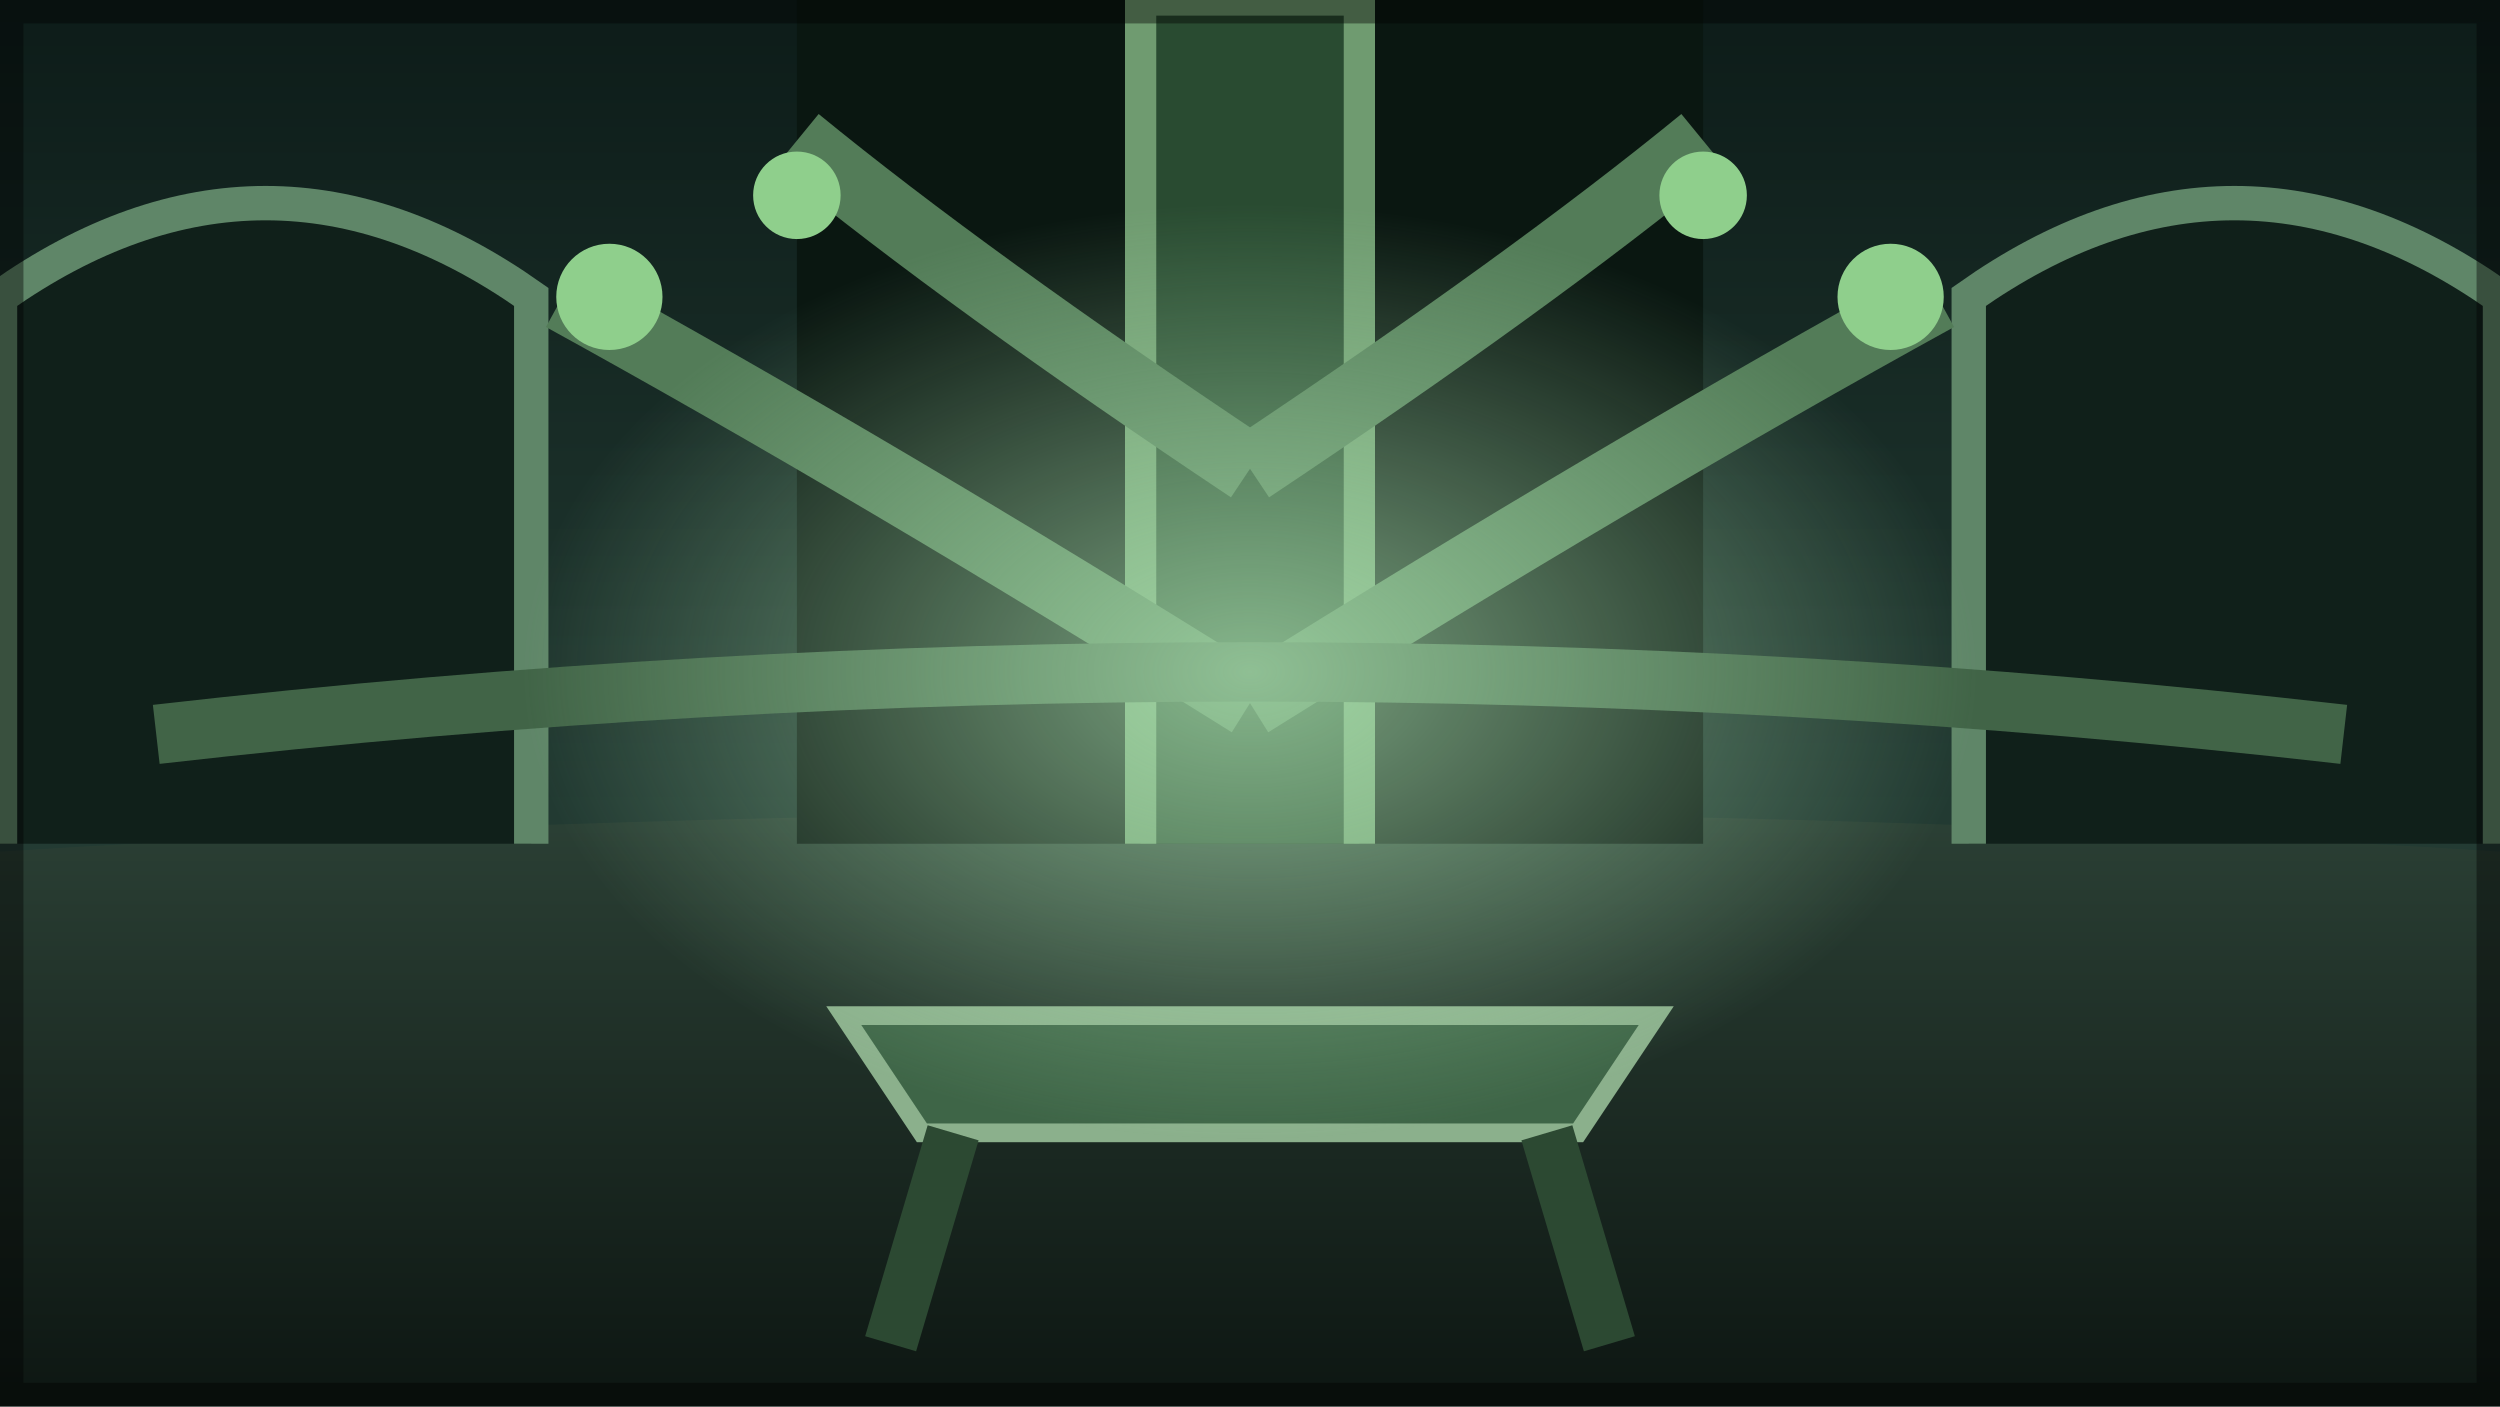
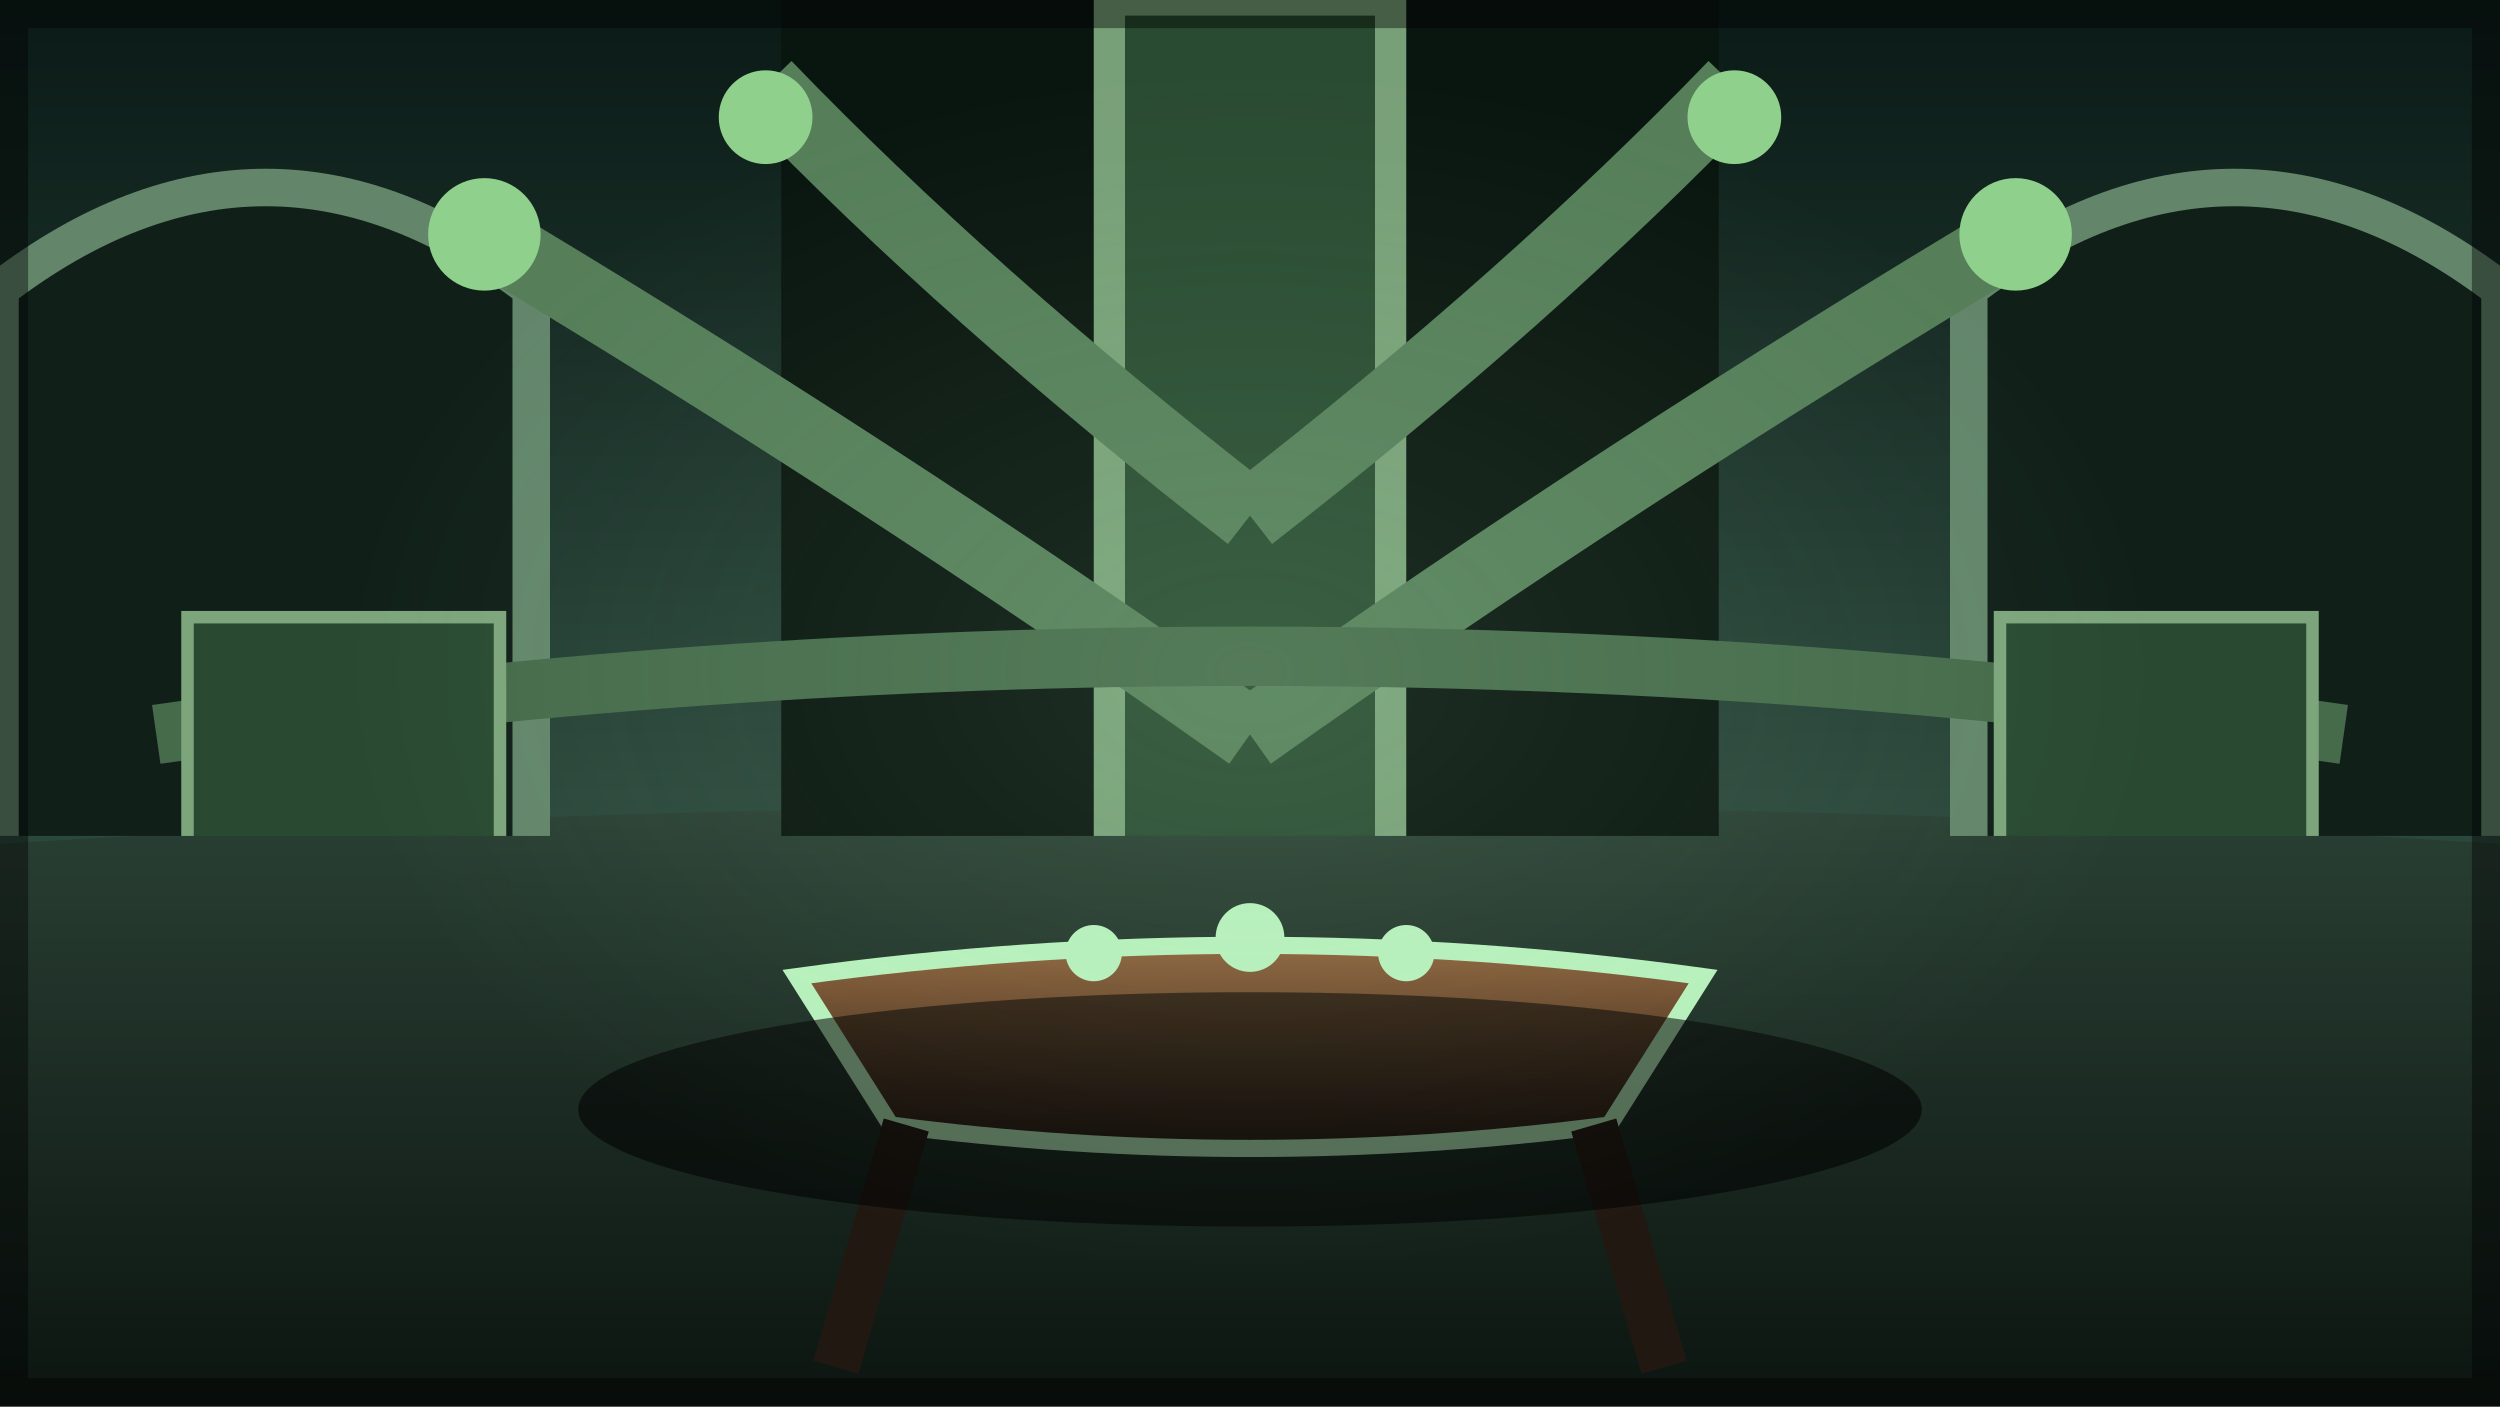
- <svg xmlns="http://www.w3.org/2000/svg" width="1600" height="900" viewBox="0 0 1600 900">
+ <svg xmlns="http://www.w3.org/2000/svg" viewBox="0 0 1600 900">
  <defs>
    <linearGradient id="w" x2="0" y2="1">
-       <stop stop-color="#0d1c19" />
-       <stop offset="1" stop-color="#315044" />
+       <stop stop-color="#0b1b17" />
+       <stop offset=".7" stop-color="#315043" />
+       <stop offset="1" stop-color="#080b0d" />
    </linearGradient>
    <linearGradient id="f" x2="0" y2="1">
-       <stop stop-color="#2b4035" />
-       <stop offset="1" stop-color="#0d1612" />
+       <stop stop-color="#2a4034" />
+       <stop offset="1" stop-color="#0c1511" />
+     </linearGradient>
+     <linearGradient id="m" x2="0" y2="1">
+       <stop stop-color="#8d613b" />
+       <stop offset="1" stop-color="#24160f" />
    </linearGradient>
    <radialGradient id="g">
-       <stop stop-color="#b9f0bd" stop-opacity=".65" />
-       <stop offset="1" stop-color="#b9f0bd" stop-opacity="0" />
+       <stop stop-color="#b8f0bd" stop-opacity=".55" />
+       <stop offset="1" stop-color="#b8f0bd" stop-opacity="0" />
    </radialGradient>
  </defs>
  <rect width="1600" height="900" fill="url(#w)" />
-   <path d="M0 545Q800 495 1600 545V900H0Z" fill="url(#f)" />
-   <path d="M0 540V190Q170 70 340 190V540M1260 540V190Q1430 70 1600 190V540" fill="#10201a" stroke="#5f8668" stroke-width="22" />
-   <path d="M510 540V0H1090V540" fill="#0a1711" />
-   <path d="M730 540V0H870V540" fill="#294b31" stroke="#6f9b70" stroke-width="20" />
-   <path d="M800 450Q560 300 360 190M800 450Q1040 300 1240 190M800 300Q620 180 510 90M800 300Q980 180 1090 90" fill="none" stroke="#537c58" stroke-width="44" />
-   <g fill="#8fcf8c">
-     <circle cx="390" cy="190" r="34" />
-     <circle cx="510" cy="125" r="28" />
-     <circle cx="1210" cy="190" r="34" />
-     <circle cx="1090" cy="125" r="28" />
+   <path d="M0 540Q800 490 1600 540V900H0Z" fill="url(#f)" />
+   <path d="M0 535V185Q170 55 340 185V535M1260 535V185Q1430 55 1600 185V535" fill="#102019" stroke="#63866b" stroke-width="24" />
+   <path d="M500 535V0H1100V535" fill="#09150f" />
+   <path d="M710 535V0H890V535" fill="#294b31" stroke="#78a078" stroke-width="20" />
+   <path d="M800 470Q560 300 300 145M800 470Q1040 300 1300 145M800 330Q620 190 490 55M800 330Q980 190 1110 55" fill="none" stroke="#557e59" stroke-width="46" />
+   <g fill="#8fd18c">
+     <circle cx="310" cy="150" r="36" />
+     <circle cx="490" cy="75" r="30" />
+     <circle cx="1290" cy="150" r="36" />
+     <circle cx="1110" cy="75" r="30" />
  </g>
-   <path d="M100 470Q800 390 1500 470" fill="none" stroke="#416447" stroke-width="38" />
-   <path d="M540 650H1060L1010 725H590Z" fill="#3e6547" stroke="#8bb08c" stroke-width="12" />
-   <path d="M610 725L570 860M990 725L1030 860" stroke="#2c4932" stroke-width="34" />
-   <ellipse cx="800" cy="430" rx="470" ry="300" fill="url(#g)" />
-   <rect width="1600" height="900" fill="none" stroke="#000" stroke-opacity=".4" stroke-width="30" />
+   <path d="M100 470Q800 370 1500 470" fill="none" stroke="#466b4b" stroke-width="38" />
+   <g fill="#294a31" stroke="#7ca57b" stroke-width="8">
+     <path d="M120 535V395H320V535M1280 535V395H1480V535" />
+   </g>
+   <path d="M510 625Q800 585 1090 625L1030 720Q800 750 570 720Z" fill="url(#m)" stroke="#b8f0bd" stroke-width="11" />
+   <path d="M580 720L535 875M1020 720L1065 875" stroke="#211812" stroke-width="30" />
+   <g fill="#b8f0bd">
+     <circle cx="700" cy="610" r="18" />
+     <circle cx="800" cy="600" r="22" />
+     <circle cx="900" cy="610" r="18" />
+   </g>
+   <ellipse cx="800" cy="710" rx="430" ry="75" fill="#000" opacity=".55" />
+   <ellipse cx="800" cy="430" rx="580" ry="390" fill="url(#g)" opacity=".22" />
+   <rect width="1600" height="900" fill="none" stroke="#000" stroke-width="36" stroke-opacity=".42" />
</svg>
